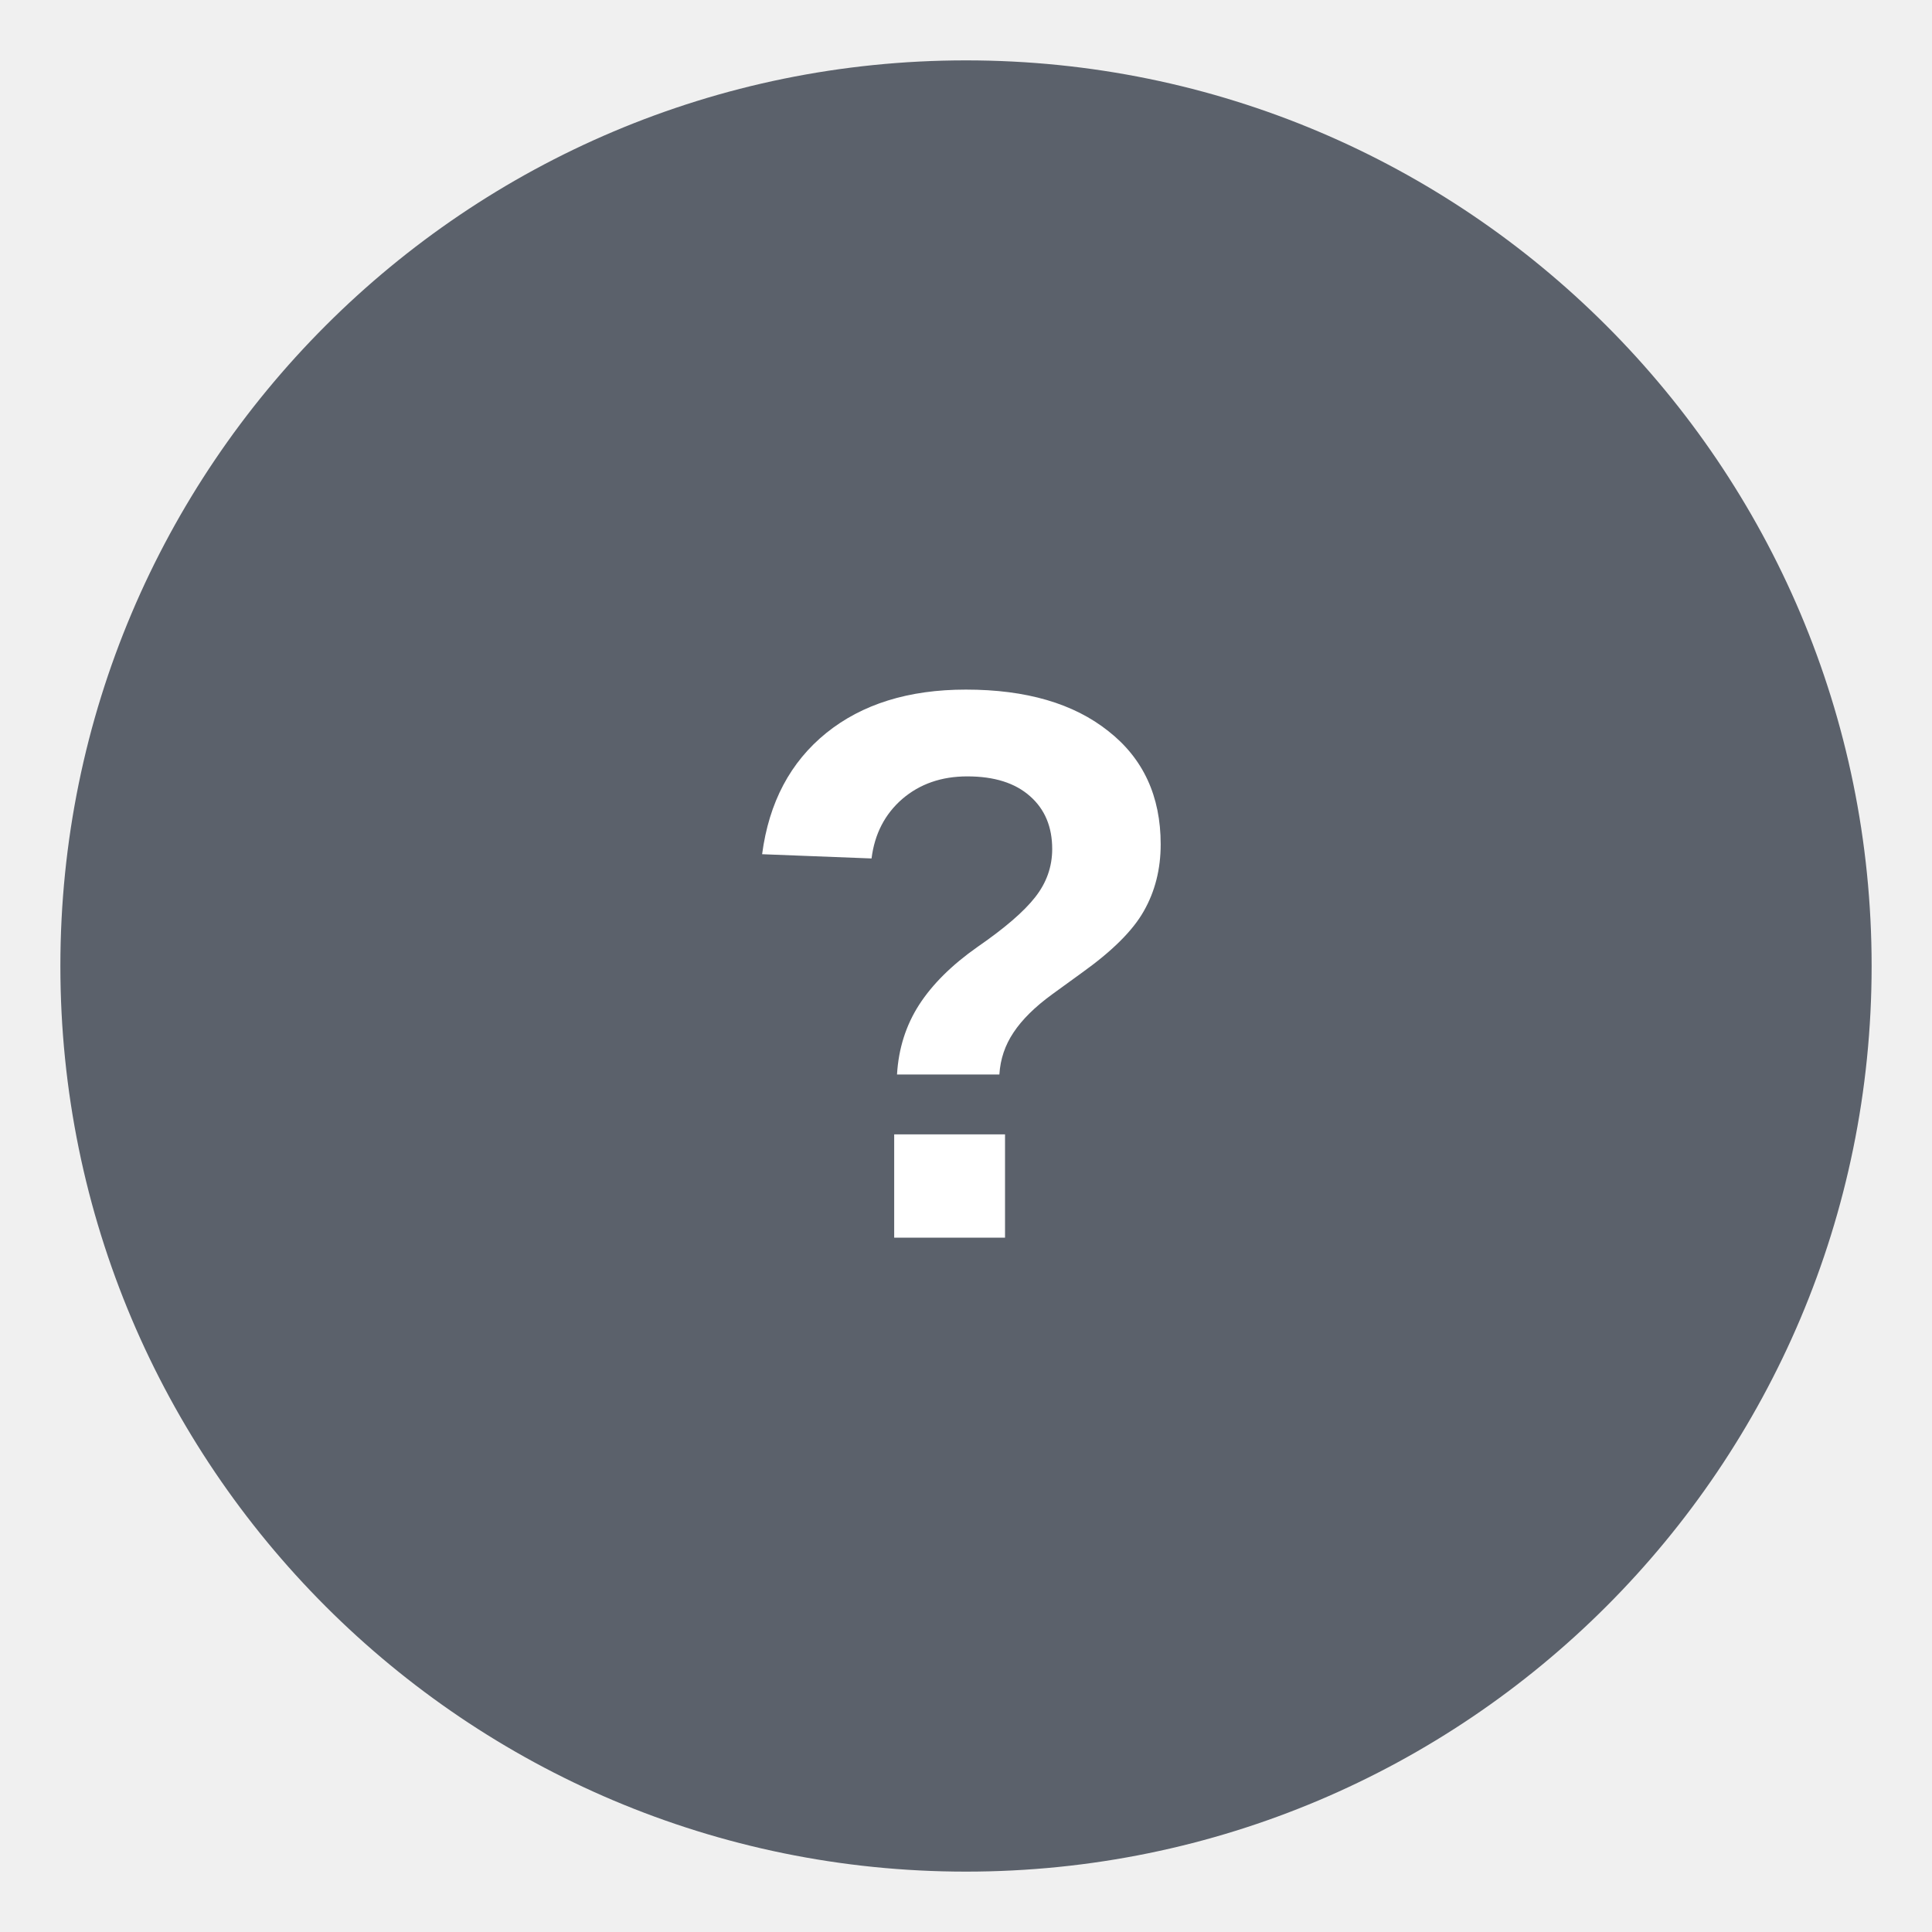
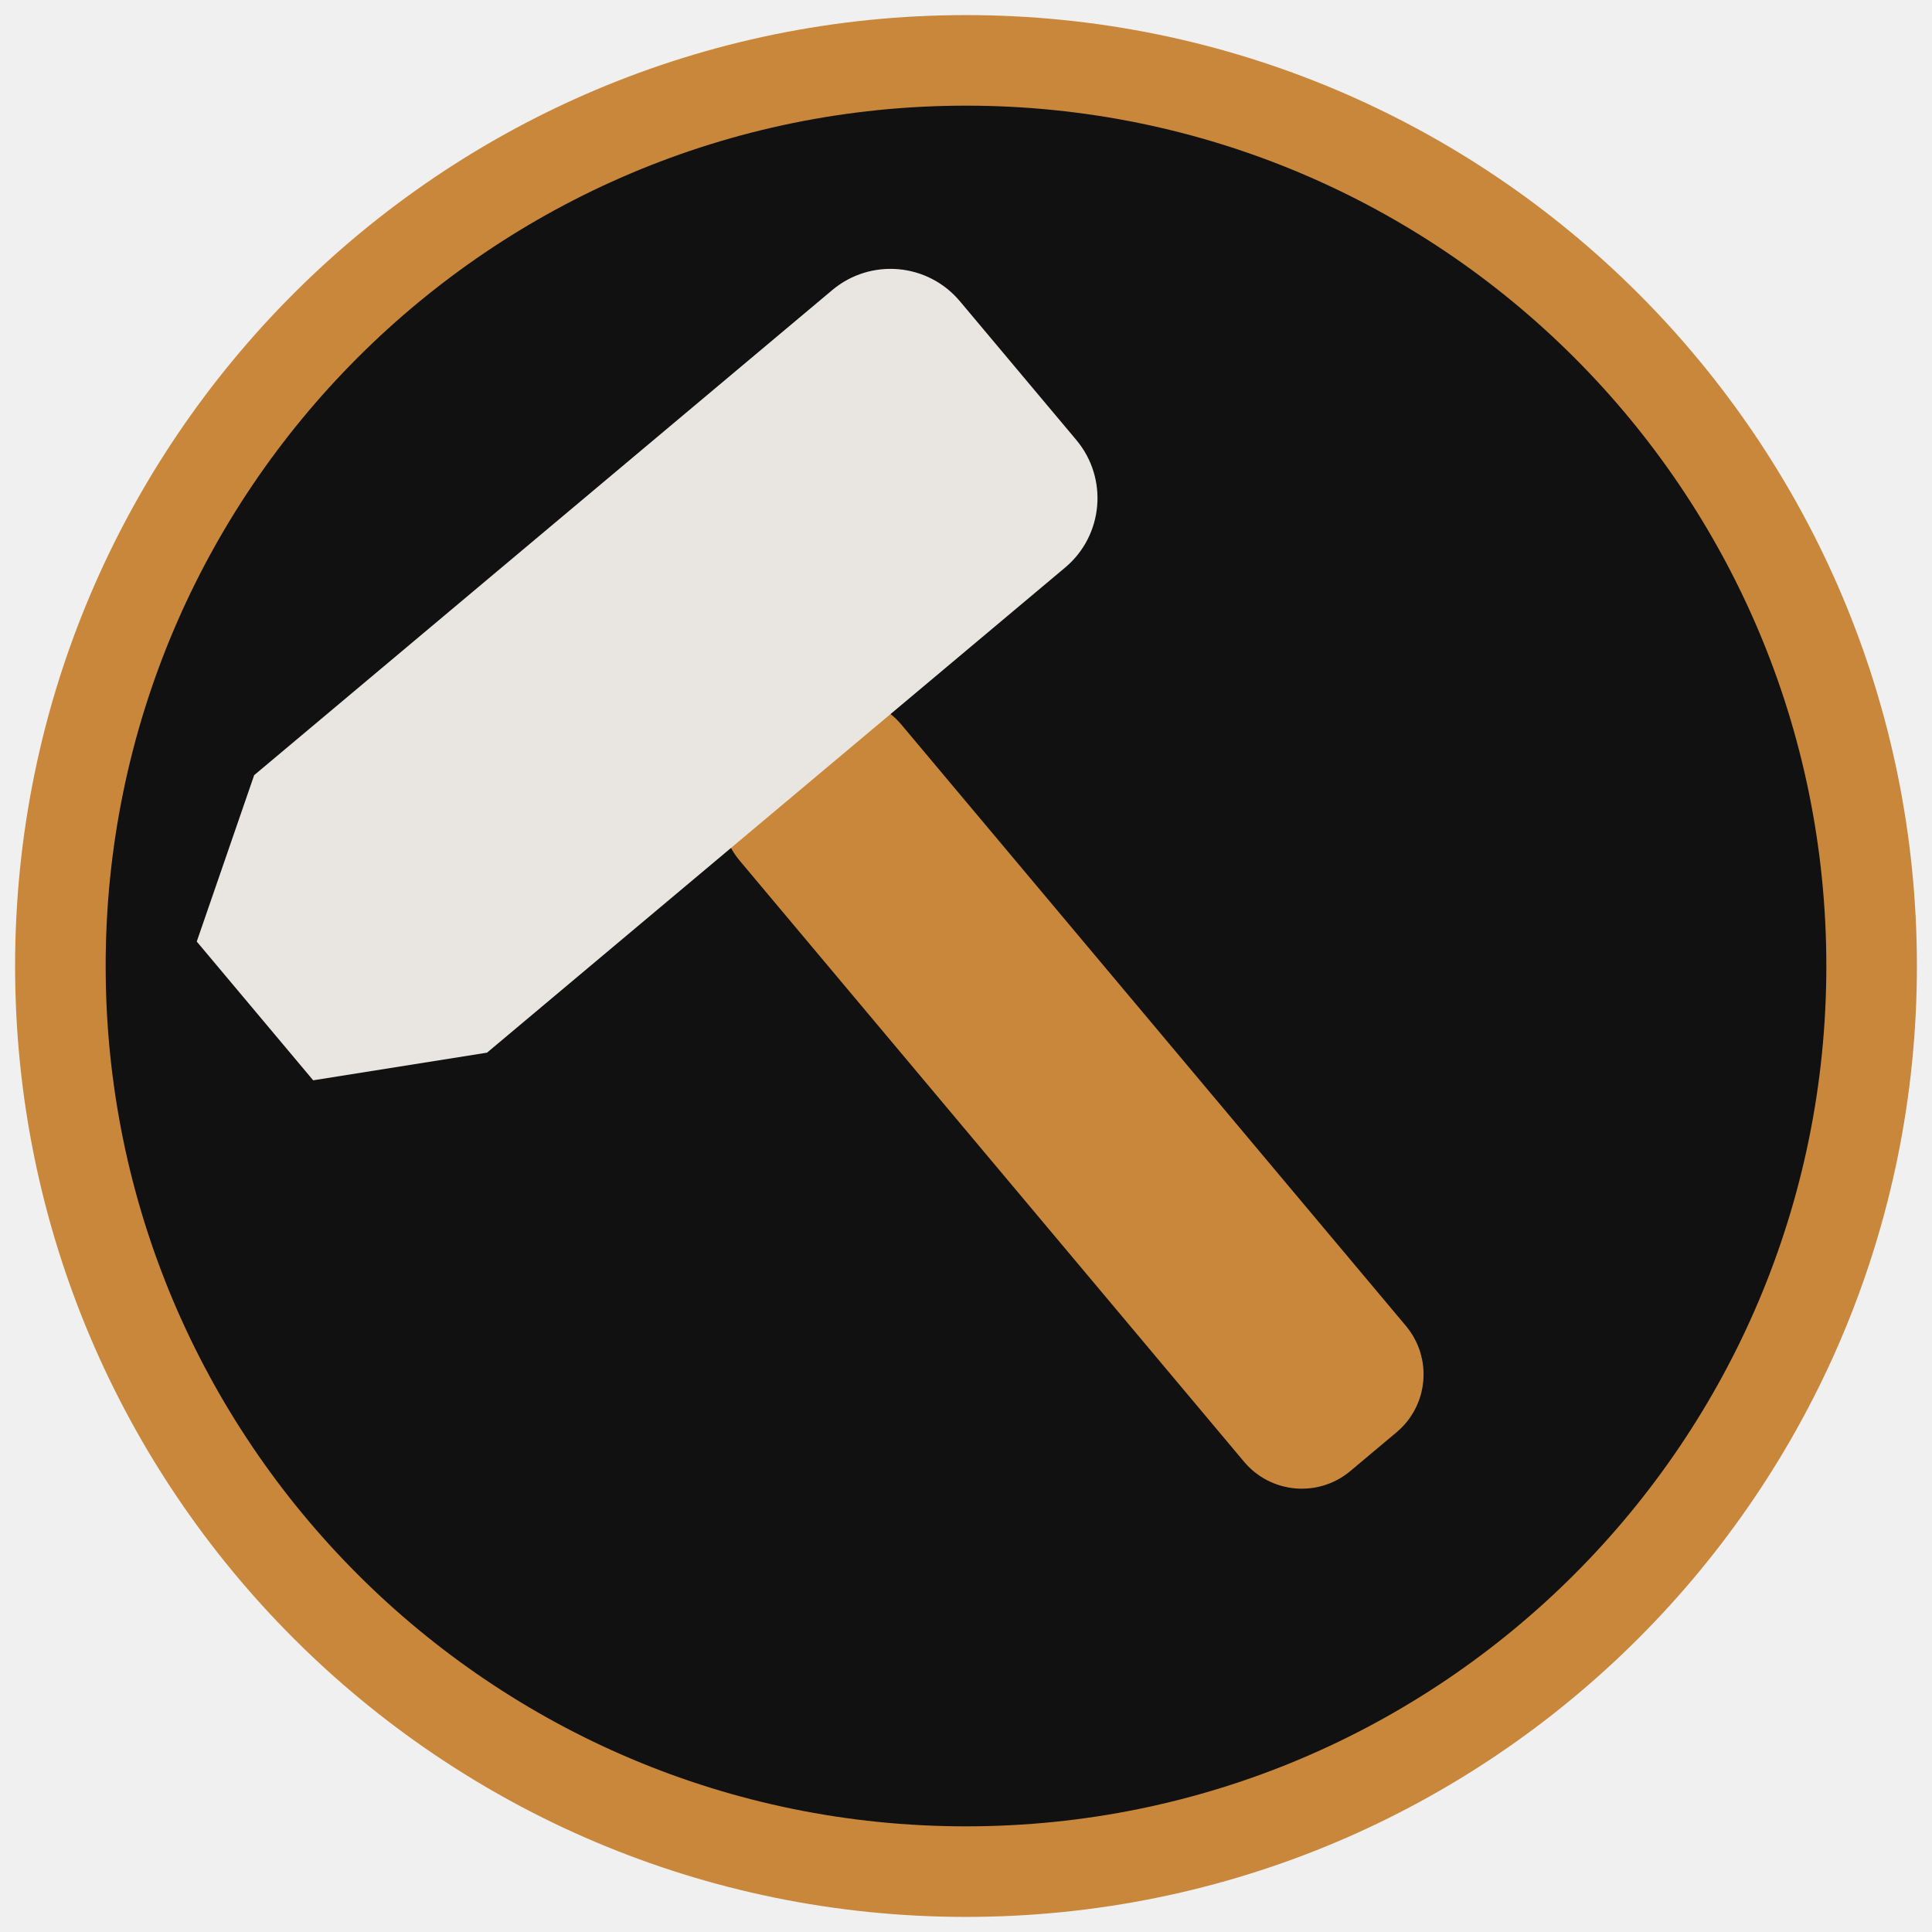
<svg xmlns="http://www.w3.org/2000/svg" viewBox="0 0 64 64" width="64" height="64">
-   <circle cx="32" cy="32" r="30" fill="#5B616B" />
-   <text x="32" y="41" text-anchor="middle" font-family="Arial, sans-serif" font-size="26" font-weight="700" fill="#FFFFFF">?</text>
+   <circle cx="32" cy="32" r="30" fill="#111111" stroke="#C8873A" stroke-width="3" />
+   <g transform="rotate(-40 32 32)">
+     <rect x="28.5" y="22" width="7" height="31" rx="2.5" fill="#C8873A" />
+     <path d="M18 12 h25 a3 3 0 0 1 3 3 v6 a3 3 0 0 1 -3 3 h-25 l-5 -3 v-6 z" fill="#E9E6E1" />
+   </g>
</svg>
